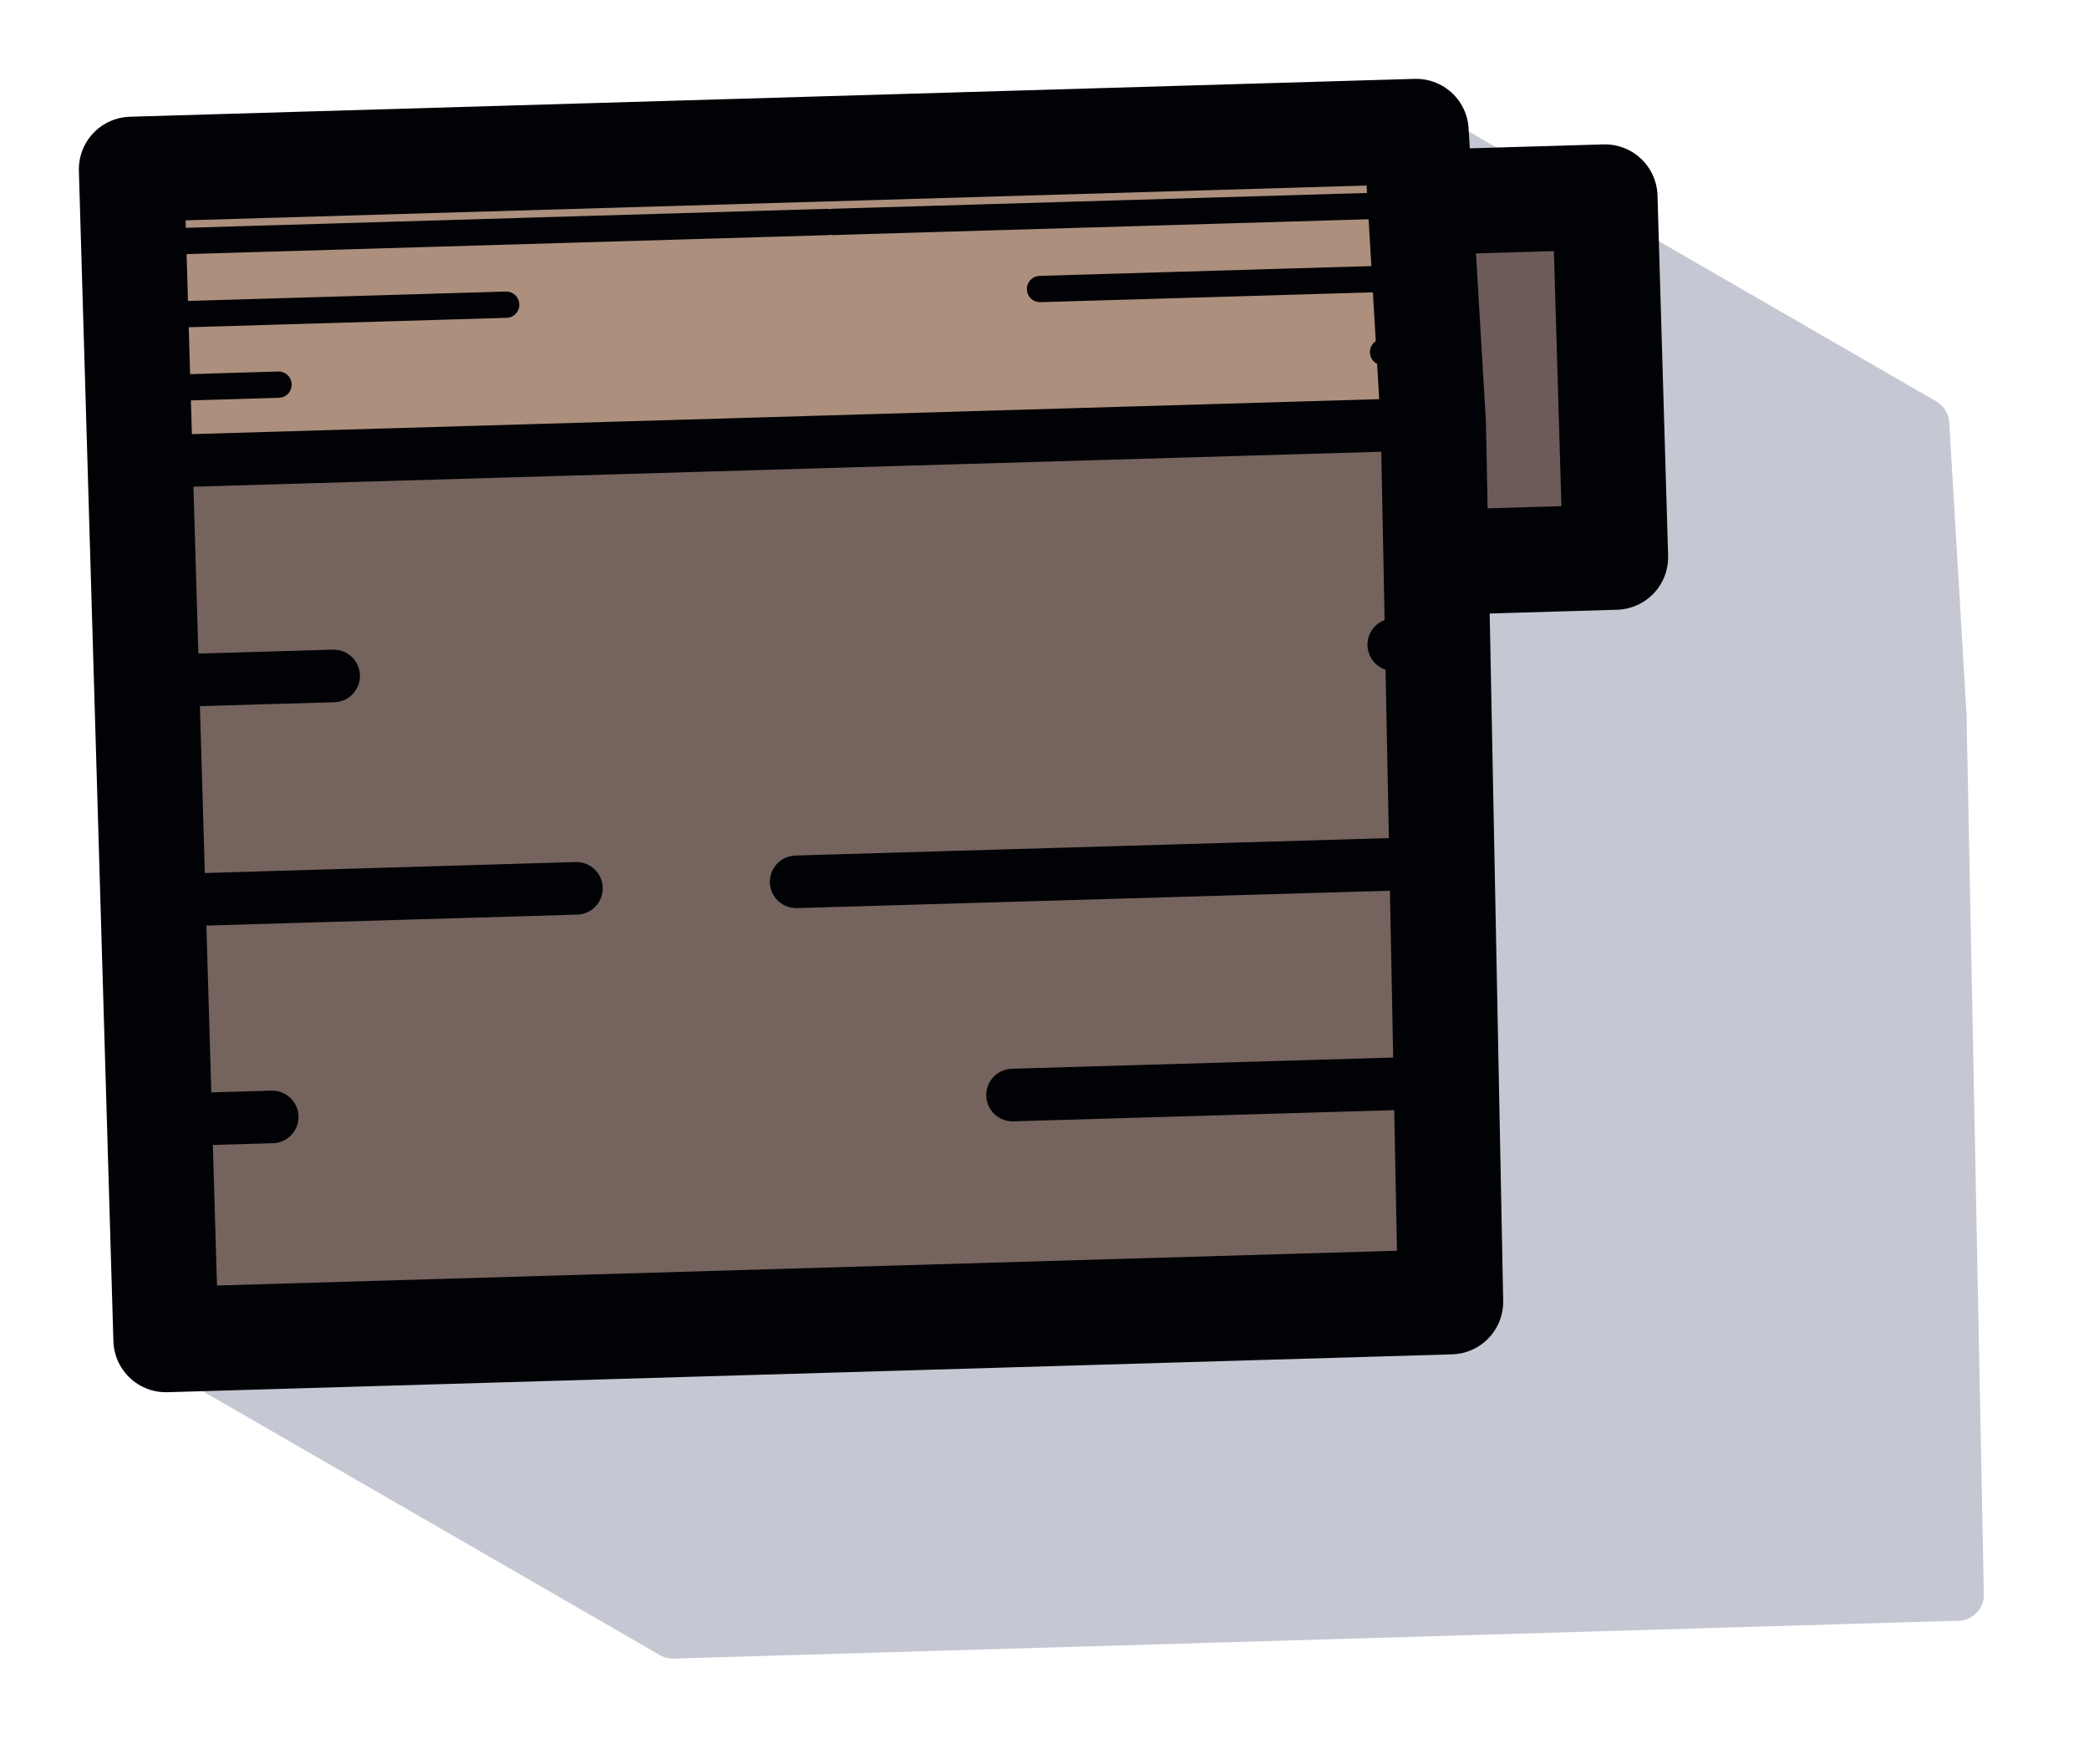
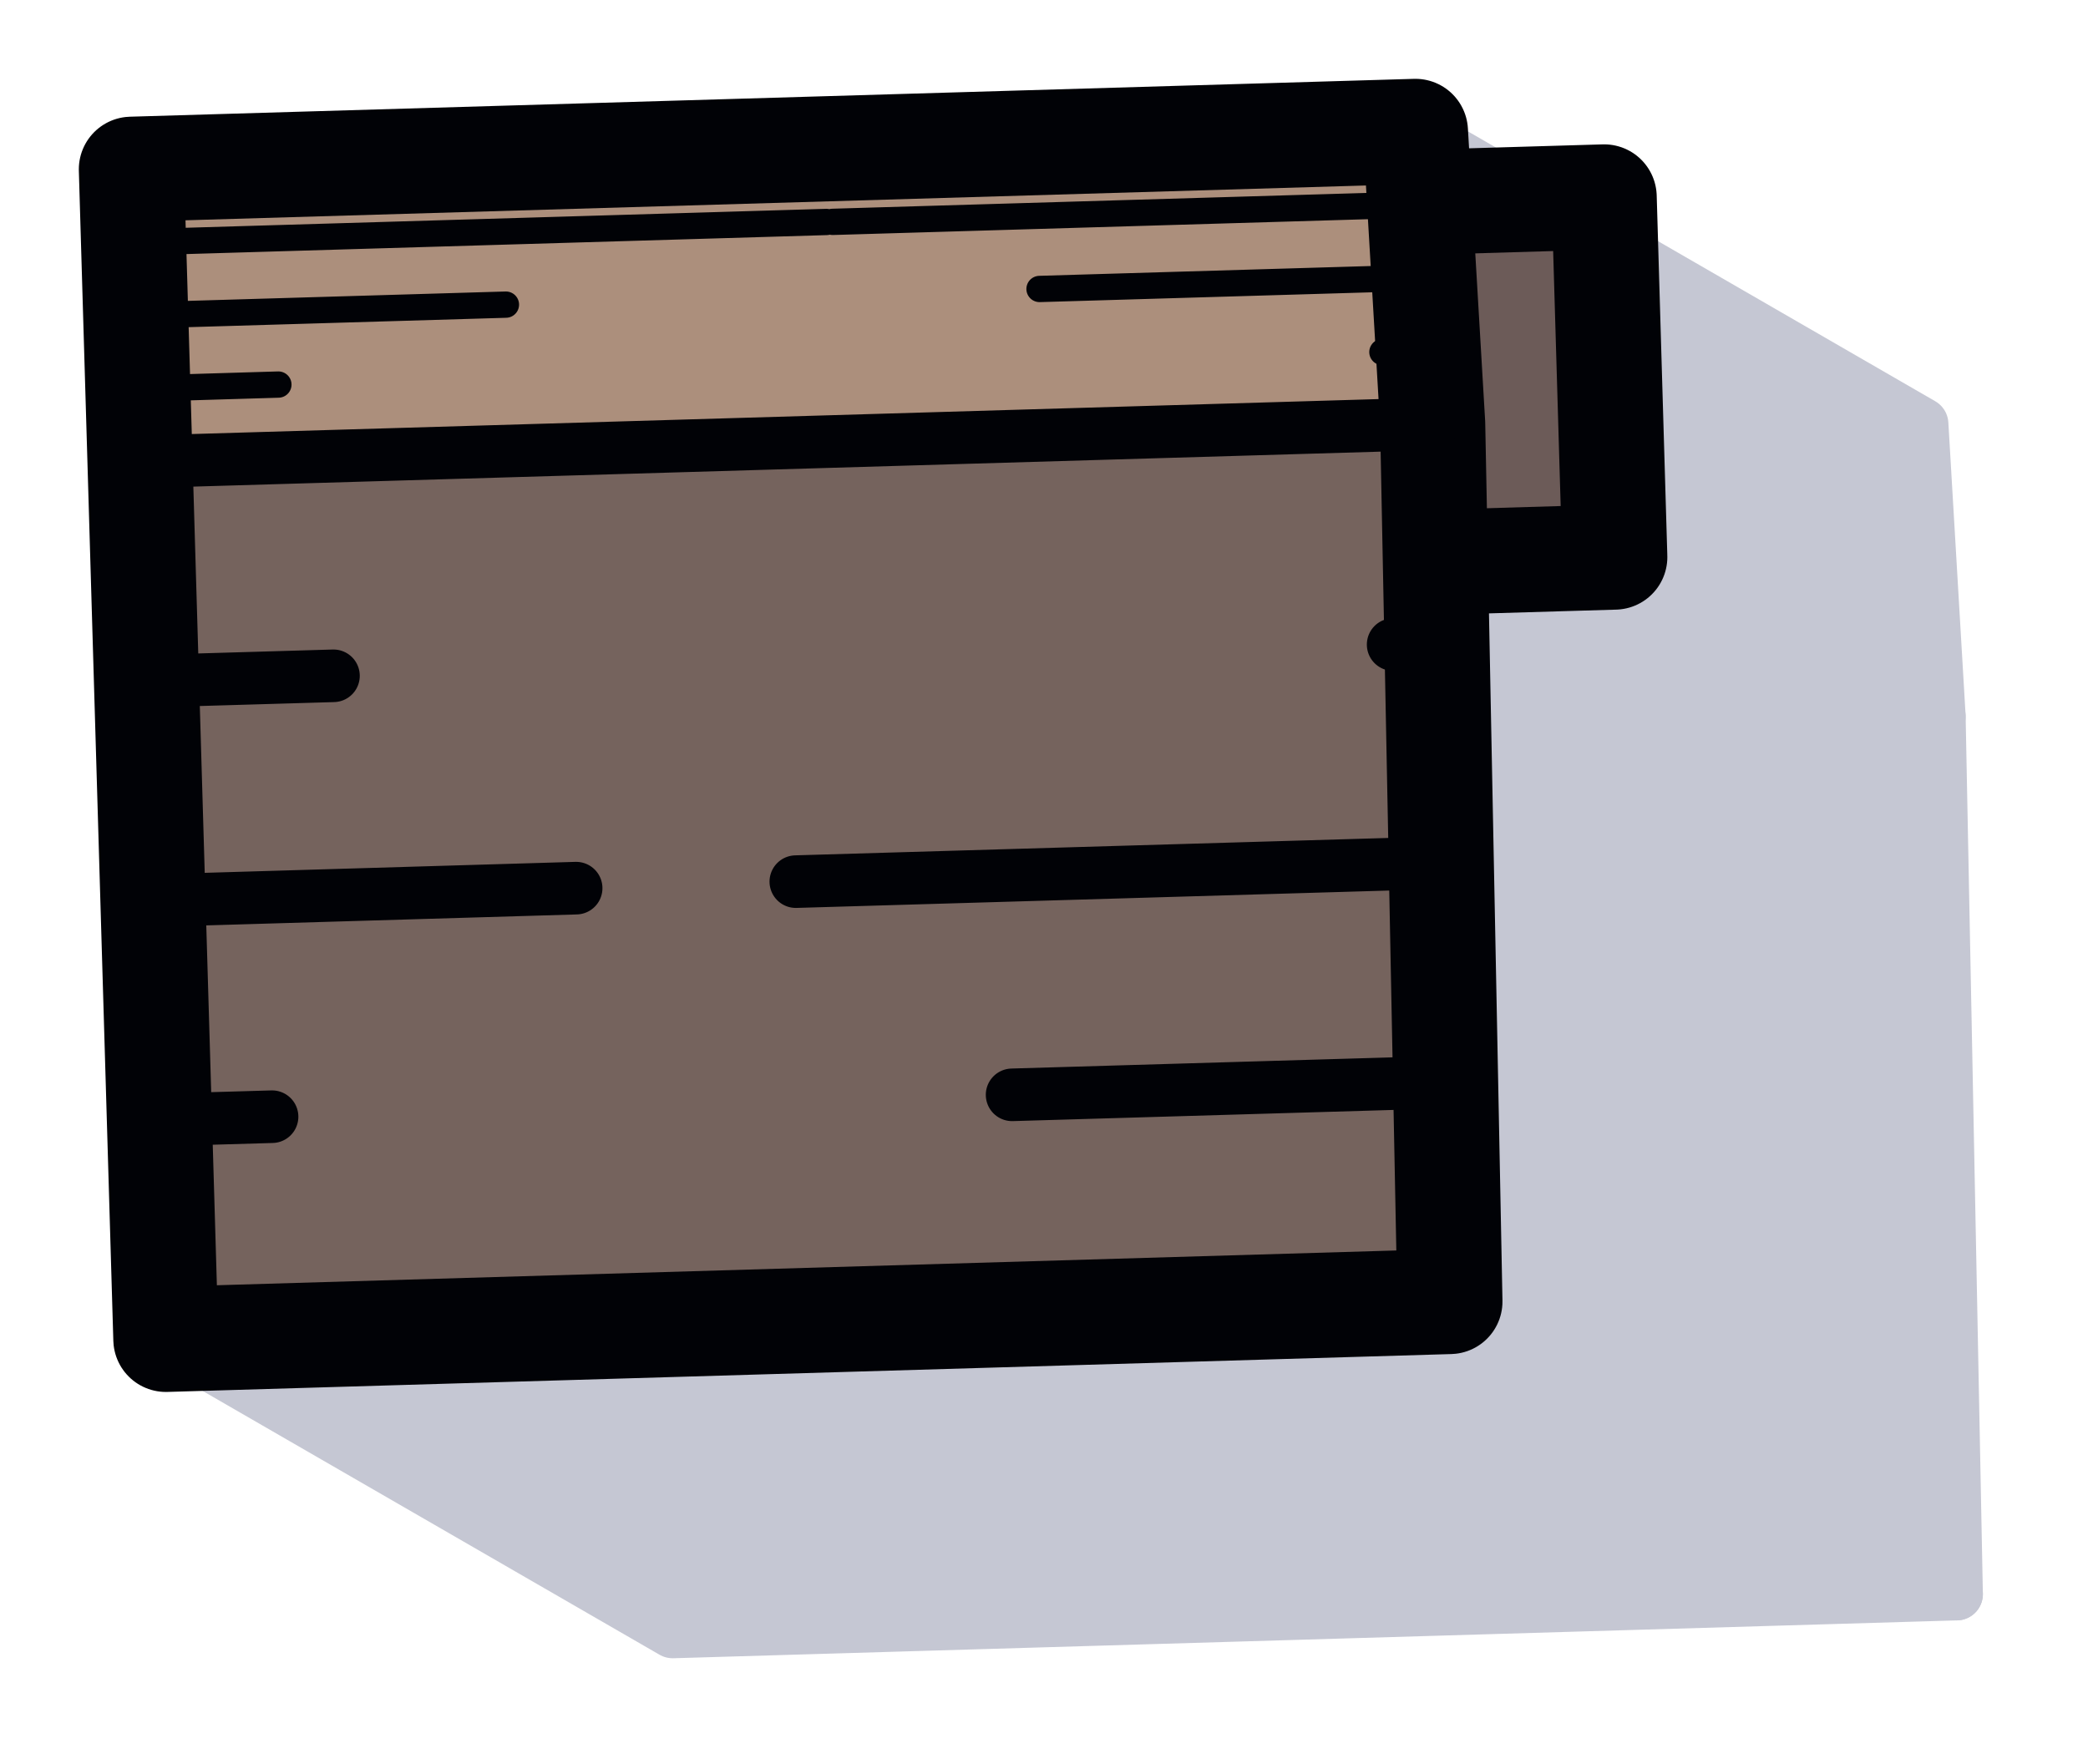
- <svg xmlns="http://www.w3.org/2000/svg" viewBox="111.323 300.716 19.86 16.768" width="19.86" height="16.768" stroke-linejoin="round" stroke-linecap="round" fill-rule="evenodd" fill="none">
+ <svg xmlns="http://www.w3.org/2000/svg" viewBox="111.323 300.716 19.86 16.768" width="476" height="402" stroke-linejoin="round" stroke-linecap="round" fill-rule="evenodd" fill="none" preserveAspectRatio="none">
  <g transform="translate(250.0195 250.0195) scale(1.000078)" opacity="0.55">
    <path d=" M -120.241,57.504 L -125.06,54.722 L -125.224,51.942 L -120.405,54.724 L -120.241,57.504" fill="#9699AE" stroke="#9699AE" stroke-width="0.5" />
    <path d=" M -120.077,65.849 L -124.896,63.067 L -125.06,54.722 L -120.241,57.504 L -120.077,65.849" fill="#9699AE" stroke="#9699AE" stroke-width="0.5" />
    <path d=" M -132.288,66.209 L -137.108,63.427 L -124.896,63.067 L -120.077,65.849 L -132.288,66.209" fill="#9699AE" stroke="#9699AE" stroke-width="0.5" />
  </g>
  <g transform="translate(250.0195 250.0195) scale(1.000078)">
    <path d=" M -129.535,52.745 L -129.434,56.169 L -123.328,55.989 L -123.429,52.565 L -129.535,52.745" fill="#6C5B58" />
    <path d=" M -129.434,56.169 L -123.328,55.989 L -123.429,52.565 L -129.535,52.745" stroke="#010206" stroke-width="1" />
    <path d=" M -125.224,51.942 L -125.06,54.722 L -137.354,55.084 L -137.436,52.302 L -125.224,51.942" fill="#AC8F7C" />
    <path d=" M -124.896,63.067 L -125.06,54.722 L -137.354,55.084 L -137.108,63.427 L -124.896,63.067" fill="#75635D" />
    <path d=" M -125.019,56.808 L -125.436,56.821 M -137.292,57.17 L -135.514,57.118" stroke="#010206" stroke-width="0.5" />
    <path d=" M -125.101,54.027 L -125.538,54.04 M -137.374,54.389 L -136.038,54.349" stroke="#010206" stroke-width="0.25" />
    <path d=" M -124.978,58.895 L -131.117,59.075 M -137.231,59.256 L -133.206,59.137" stroke="#010206" stroke-width="0.5" />
    <path d=" M -125.142,53.332 L -128.799,53.44 M -137.395,53.693 L -133.874,53.589" stroke="#010206" stroke-width="0.25" />
    <path d=" M -124.937,60.981 L -129.06,61.102 M -137.169,61.341 L -136.098,61.31" stroke="#010206" stroke-width="0.5" />
    <path d=" M -125.183,52.637 L -130.767,52.802 M -137.415,52.998 L -130.825,52.803" stroke="#010206" stroke-width="0.25" />
    <path d=" M -137.354,55.084 L -137.436,52.302 L -125.224,51.942 L -125.06,54.722 L -124.896,63.067 L -137.108,63.427 L -137.354,55.084" stroke="#010206" stroke-width="1" />
    <path d=" M -125.06,54.722 L -137.354,55.084" stroke="#010206" stroke-width="0.5" />
  </g>
</svg>
